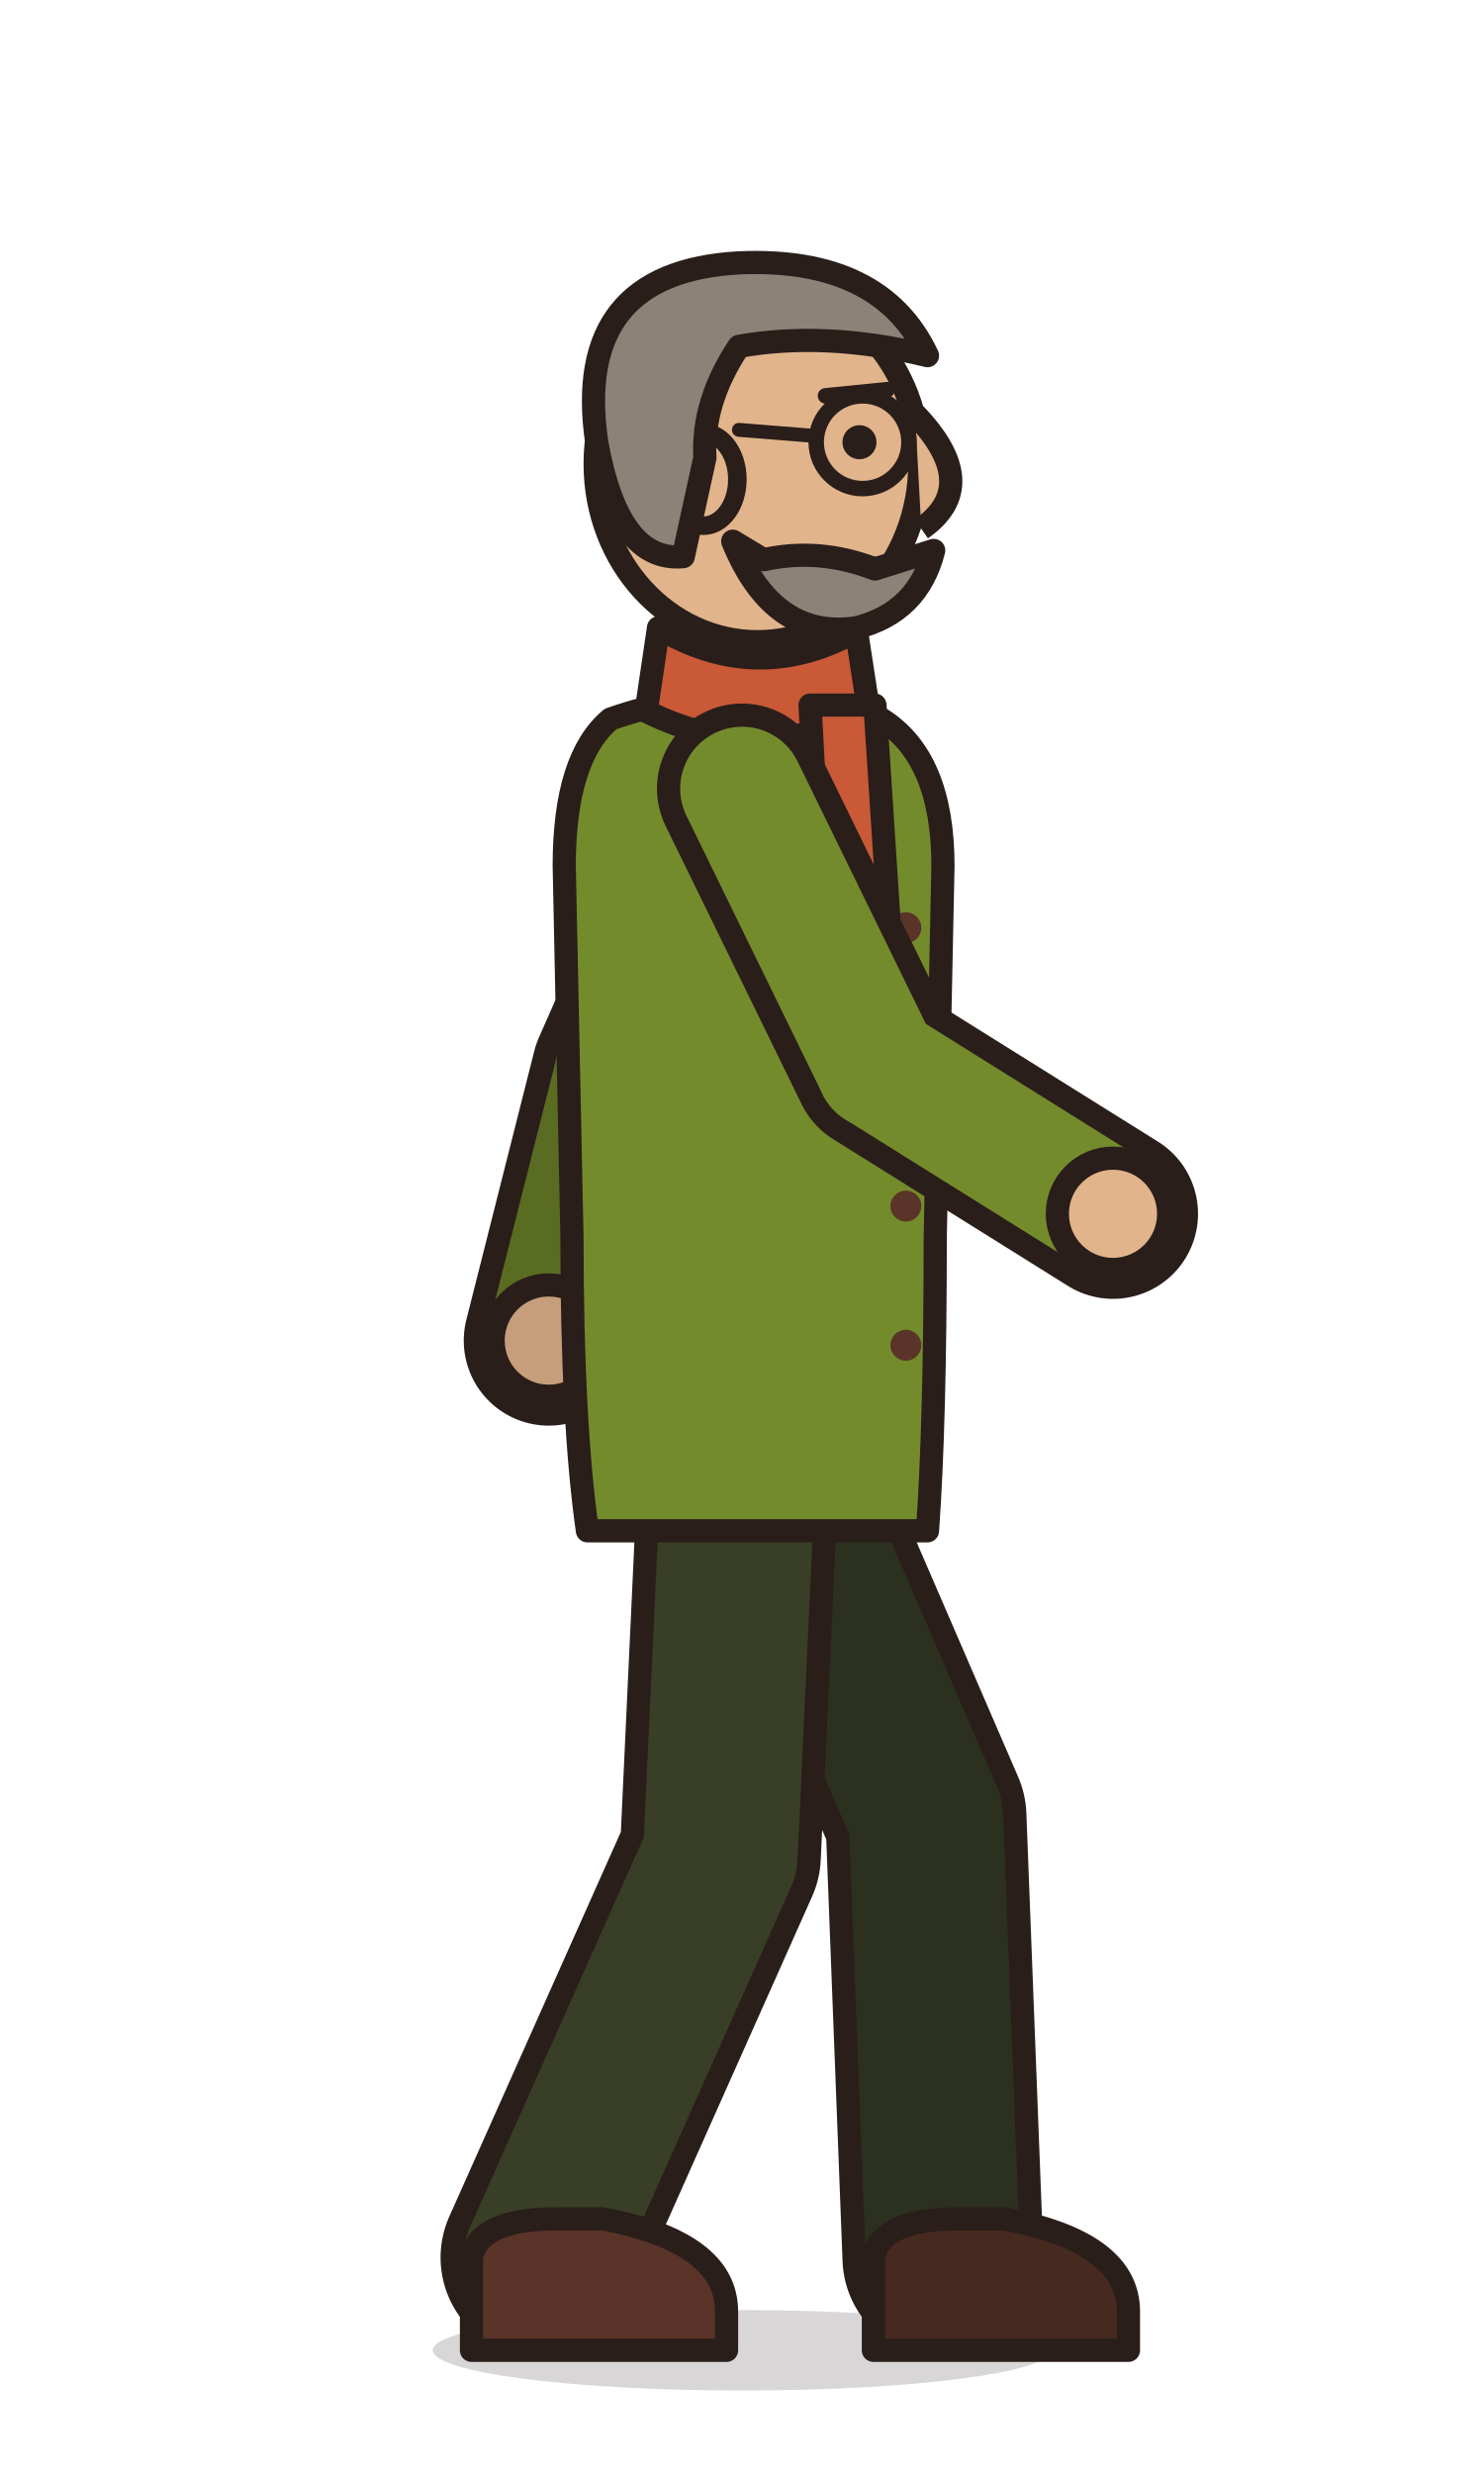
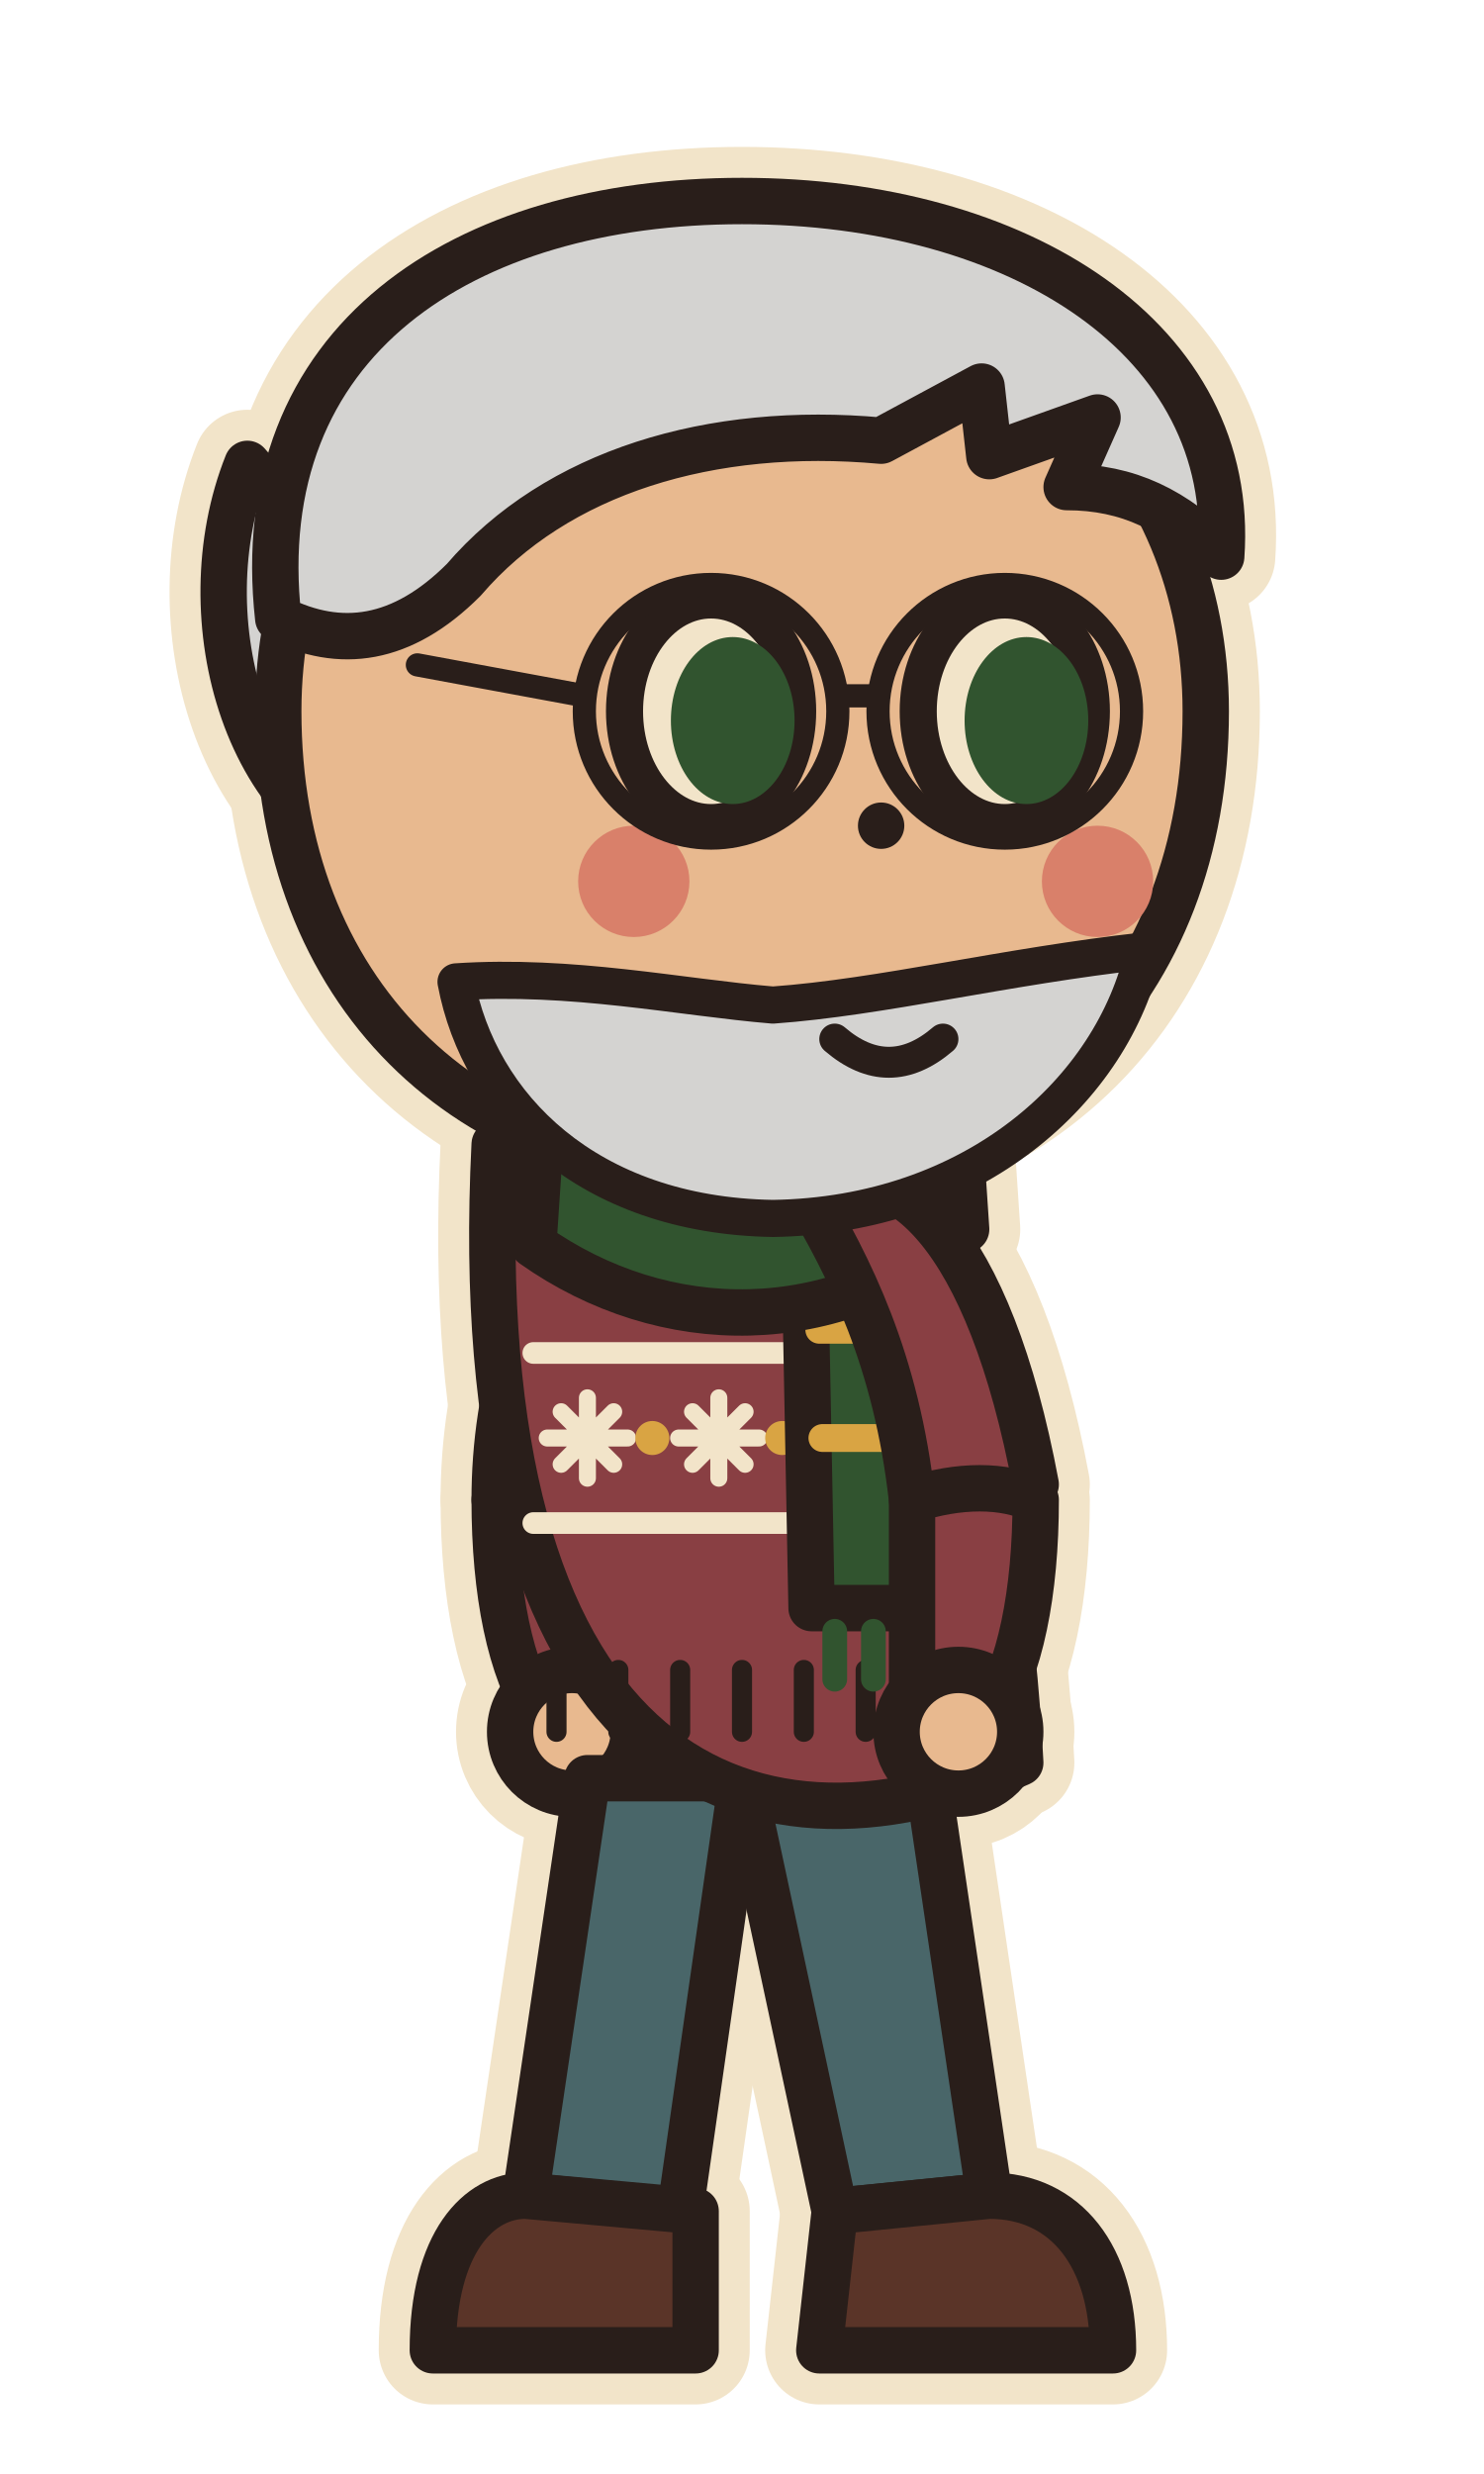
<svg xmlns="http://www.w3.org/2000/svg" viewBox="0 0 96 160" width="96" height="160">
-   <ellipse cx="48" cy="152" rx="20" ry="2.6" fill="#291e1a" opacity="0.18" />
-   <path d="M48 51 L39.9 69.3 L35.5 86.7" fill="none" stroke="#291e1a" stroke-width="11" stroke-linecap="round" stroke-linejoin="round" />
-   <path d="M48 51 L39.9 69.3" fill="none" stroke="#5a6c22" stroke-width="8" stroke-linecap="round" stroke-linejoin="round" />
-   <path d="M39.9 69.3 L35.5 86.7" fill="none" stroke="#5a6c22" stroke-width="8" stroke-linecap="round" stroke-linejoin="round" />
-   <circle cx="35.5" cy="86.7" r="3.6" fill="#c79e7b" stroke="#291e1a" stroke-width="1.5" />
-   <path d="M48 90 L59.9 117.5 L61 146" fill="none" stroke="#291e1a" stroke-width="13" stroke-linecap="round" stroke-linejoin="round" />
-   <path d="M48 90 L59.9 117.5 L61 146" fill="none" stroke="#2c301e" stroke-width="10" stroke-linecap="round" stroke-linejoin="round" />
-   <path d="M56.5 152 L56.5 146 Q57 143.5 62 143.5 L65 143.5 Q73 145 73 149.5 L73 152 Z" fill="#46291f" stroke="#291e1a" stroke-width="1.5" stroke-linejoin="round" />
-   <path d="M48 90 L46.6 120 L35 146" fill="none" stroke="#291e1a" stroke-width="13" stroke-linecap="round" stroke-linejoin="round" />
-   <path d="M48 90 L46.6 120 L35 146" fill="none" stroke="#393e26" stroke-width="10" stroke-linecap="round" stroke-linejoin="round" />
-   <path d="M30.5 152 L30.5 146 Q31 143.5 36 143.5 L39 143.5 Q47 145 47 149.5 L47 152 Z" fill="#5a3428" stroke="#291e1a" stroke-width="1.5" stroke-linejoin="round" />
-   <ellipse cx="48" cy="91" rx="10.5" ry="6.5" fill="#393e26" stroke="#291e1a" stroke-width="1.5" />
-   <rect x="44.5" y="38" width="8" height="9" rx="1.5" fill="#e2b48c" stroke="#291e1a" stroke-width="1.5" />
-   <path d="M39.5 46.5 Q48 43.5 57 46.5 Q61 49 61 56 L60.5 80 Q60.5 92 60 99 L38 99 Q37 92 37 80 L36.5 56 Q36.5 49 39.5 46.5 Z" fill="#748b2c" stroke="#291e1a" stroke-width="1.5" stroke-linejoin="round" />
-   <path d="M50.6 44.6 L56.8 46.6 L53.6 51 Z" fill="#d4d3d1" stroke="#291e1a" stroke-width="1.5" stroke-linejoin="round" />
-   <circle cx="58.6" cy="60" r="1" fill="#5a3428" />
-   <circle cx="58.6" cy="69" r="1" fill="#5a3428" />
-   <circle cx="58.6" cy="78" r="1" fill="#5a3428" />
-   <circle cx="58.6" cy="87" r="1" fill="#5a3428" />
-   <path d="M42.6 40.6 Q49 44.4 55.4 40.8 L56.2 46 Q49 49.6 41.8 46 Z" fill="#c95937" stroke="#291e1a" stroke-width="1.5" stroke-linejoin="round" />
-   <path d="M52.4 45.6 L56.6 45.6 L57.8 64 L53.4 64.4 Z" fill="#c95937" stroke="#291e1a" stroke-width="1.5" stroke-linejoin="round" />
-   <path d="M54 64.6 L54 66.4 M55.8 64.4 L55.8 66.2 M57.4 64.2 L57.4 66" fill="none" stroke="#c95937" stroke-width="1" stroke-linecap="round" stroke-linejoin="round" />
-   <g transform="translate(0 3)">
-     <ellipse cx="49" cy="27" rx="10.5" ry="11.5" fill="#e2b48c" stroke="#291e1a" stroke-width="1.5" />
-     <path d="M59.2 23.8 Q63.6 28.4 59.6 31.2" fill="#e2b48c" stroke="#291e1a" stroke-width="1.5" stroke-linejoin="round" />
-     <ellipse cx="45.5" cy="28" rx="2.2" ry="3" fill="#e2b48c" stroke="#291e1a" stroke-width="1.2" />
-     <circle cx="55.6" cy="25.6" r="1.1" fill="#291e1a" />
-     <path d="M55.8 33.6 L58.4 33.3" fill="none" stroke="#291e1a" stroke-width="1" stroke-linecap="round" stroke-linejoin="round" />
-     <path d="M38.6 25.6 Q37 14.6 47.8 14 Q57 13.6 60 20 Q53.4 18.4 47.8 19.4 Q45.4 23 45.6 26.6 L44.2 33 Q40 33.4 38.6 25.6 Z" fill="#8c8378" stroke="#291e1a" stroke-width="1.5" stroke-linejoin="round" />
-     <path d="M47.4 32 Q50 38.4 55.4 37.6 Q59.4 36.6 60.4 32.6 L56.6 33.8 Q53 32.4 49.4 33.2 Z" fill="#8c8378" stroke="#291e1a" stroke-width="1.5" stroke-linejoin="round" />
-     <circle cx="55.8" cy="25.6" r="3" fill="none" stroke="#291e1a" stroke-width="1" />
-     <path d="M52.8 25.2 L47.8 24.8" fill="none" stroke="#291e1a" stroke-width="0.9" stroke-linecap="round" stroke-linejoin="round" />
-     <path d="M53.4 22.6 L57.4 22.2" fill="none" stroke="#291e1a" stroke-width="1" stroke-linecap="round" stroke-linejoin="round" />
+   <g fill="#f2e4c9" stroke="#f2e4c9" stroke-width="7" stroke-linejoin="round" stroke-linecap="round">
+     <path d="M 40,76 C 34,82 32,90 32,97 C 35,99 38,99 40,97 C 40,90 42,82 44,78 Z" fill="#f2e4c9" />
+     <path d="M 32,97 C 32,103 33,108 35,111 C 37,112 40,111 41,109 C 40,104 40,100 40,97 Z" fill="#f2e4c9" />
+     <circle cx="37" cy="112" r="4" fill="#f2e4c9" />
+     <path d="M 38,115 L 34,142 L 44,143 L 48,115 Z" fill="#f2e4c9" />
+     <path d="M 34,142 L 45,143 L 45,152 L 28,152 C 28,145 31,142 34,142 Z" fill="#f2e4c9" />
+     <path d="M 48,115 L 54,143 L 64,142 L 60,115 Z" fill="#f2e4c9" />
+     <path d="M 54,143 L 64,142 C 69,142 72,146 72,152 L 53,152 Z" fill="#f2e4c9" />
+     <path d="M 32,74 C 48,82 64,74 66,114 C 48,122 30,114 32,74 Z" fill="#f2e4c9" />
+     <circle cx="42.2" cy="93" r="1.1" fill="#f2e4c9" />
+     <circle cx="50.6" cy="93" r="1.1" fill="#f2e4c9" />
+     <circle cx="61" cy="93" r="1.1" fill="#f2e4c9" />
+     <path d="M 52,78 L 59.5,78 L 60.5,104 L 52.5,104 Z" fill="#f2e4c9" />
+     <path d="M 35,73 C 43,79.5 54,79.5 62,72 L 62.5,79.5 C 54,86.5 43,86.5 34.5,80.5 Z" fill="#f2e4c9" />
+     <path d="M 52,77 C 58,74 64,80 67,96 C 64,99 61,99 59,97 C 58,88 55,82 52,77 Z" fill="#f2e4c9" />
+     <path d="M 59,97 C 62,96 65,96 67,97 C 67,103 66,108 64,111 C 62,112 60,111 59,109 C 59,104 59,100 59,97 Z" fill="#f2e4c9" />
+     <circle cx="62" cy="112" r="4" fill="#f2e4c9" />
+     <path d="M 16,30 C 12,40 16,54 26,56 L 30,46 Z" fill="#f2e4c9" />
+     <path d="M 48,18 C 66,18 78,30 78,46 C 78,64 66,76 48,76 C 30,76 18,64 18,46 C 18,30 30,18 48,18 Z" fill="#f2e4c9" />
+     <path d="M 18,40 C 16,22 30,13 48,13 C 66,13 80,22 79,36 C 76,33 73,31.5 69,31.5 L 71,27 L 64,29.5 L 63.5,25 L 57,28.5 C 46,27.5 36,30.5 30,37.5 C 26,41.5 22,42 18,40 Z" fill="#f2e4c9" />
  </g>
-   <path d="M48 51 L56.8 69 L72 78.5" fill="none" stroke="#291e1a" stroke-width="11" stroke-linecap="round" stroke-linejoin="round" />
-   <path d="M48 51 L56.8 69" fill="none" stroke="#748b2c" stroke-width="8" stroke-linecap="round" stroke-linejoin="round" />
-   <path d="M56.8 69 L72 78.5" fill="none" stroke="#748b2c" stroke-width="8" stroke-linecap="round" stroke-linejoin="round" />
-   <circle cx="72" cy="78.5" r="3.6" fill="#e2b48c" stroke="#291e1a" stroke-width="1.5" />
+   <g stroke="#291e1a" stroke-width="3" stroke-linejoin="round" stroke-linecap="round">
+     <path d="M 40,76 C 34,82 32,90 32,97 C 35,99 38,99 40,97 C 40,90 42,82 44,78 Z" fill="#893f43" />
+     <path d="M 32,97 C 32,103 33,108 35,111 C 37,112 40,111 41,109 C 40,104 40,100 40,97 Z" fill="#893f43" />
+     <circle cx="37" cy="112" r="4" fill="#e8b98f" />
+     <path d="M 38,115 L 34,142 L 44,143 L 48,115 Z" fill="#496669" />
+     <path d="M 34,142 L 45,143 L 45,152 L 28,152 C 28,145 31,142 34,142 Z" fill="#5a3428" />
+     <path d="M 48,115 L 54,143 L 64,142 L 60,115 Z" fill="#496669" />
+     <path d="M 54,143 L 64,142 C 69,142 72,146 72,152 L 53,152 Z" fill="#5a3428" />
+     <path d="M 32,74 C 48,82 64,74 66,114 C 48,122 30,114 32,74 Z" fill="#893f43" />
+     <path d="M 34.5,87.5 L 61.5,87.5" fill="none" stroke="#f2e4c9" stroke-width="1.4" />
+     <path d="M 34.5,98.5 L 62,98.5" fill="none" stroke="#f2e4c9" stroke-width="1.4" />
+     <path d="M 38,90.4 L 38,95.6 M 35.4,93 L 40.6,93 M 36.3,91.3 L 39.7,94.7 M 36.3,94.7 L 39.7,91.3" fill="none" stroke="#f2e4c9" stroke-width="1.1" />
+     <path d="M 46.5,90.4 L 46.5,95.6 M 43.9,93 L 49.1,93 M 44.8,91.3 L 48.2,94.7 M 44.8,94.7 L 48.2,91.3" fill="none" stroke="#f2e4c9" stroke-width="1.1" />
+     <circle cx="42.2" cy="93" r="1.1" fill="#d9a443" stroke="none" />
+     <circle cx="50.6" cy="93" r="1.1" fill="#d9a443" stroke="none" />
+     <circle cx="61" cy="93" r="1.1" fill="#d9a443" stroke="none" />
+     <path d="M 36,108 L 36,112" fill="none" stroke-width="1.3" />
+     <path d="M 40,108 L 40,112" fill="none" stroke-width="1.3" />
+     <path d="M 44,108 L 44,112" fill="none" stroke-width="1.3" />
+     <path d="M 48,108 L 48,112" fill="none" stroke-width="1.3" />
+     <path d="M 52,108 L 52,112" fill="none" stroke-width="1.3" />
+     <path d="M 56,108 L 56,112" fill="none" stroke-width="1.3" />
+     <path d="M 60,108 L 60,111.4" fill="none" stroke-width="1.3" />
+     <path d="M 52,78 L 59.5,78 L 60.5,104 L 52.5,104 Z" fill="#31542f" />
+     <path d="M 53,86 L 59.6,86 M 53.2,93 L 59.9,93" fill="none" stroke="#d9a443" stroke-width="1.8" />
+     <path d="M 54,105.5 L 54,108.6 M 56.5,105.5 L 56.5,108.6 M 59,105.5 L 59,108.6" fill="none" stroke="#31542f" stroke-width="1.6" />
+     <path d="M 35,73 C 43,79.5 54,79.5 62,72 L 62.5,79.5 C 54,86.5 43,86.5 34.5,80.5 Z" fill="#31542f" />
+     <path d="M 52,77 C 58,74 64,80 67,96 C 64,99 61,99 59,97 C 58,88 55,82 52,77 Z" fill="#893f43" />
+     <path d="M 59,97 C 62,96 65,96 67,97 C 67,103 66,108 64,111 C 62,112 60,111 59,109 C 59,104 59,100 59,97 Z" fill="#893f43" />
+     <circle cx="62" cy="112" r="4" fill="#e8b98f" />
+     <path d="M 16,30 C 12,40 16,54 26,56 L 30,46 Z" fill="#d4d3d1" />
+     <path d="M 48,18 C 66,18 78,30 78,46 C 78,64 66,76 48,76 C 30,76 18,64 18,46 C 18,30 30,18 48,18 Z" fill="#e8b98f" />
+     <circle cx="41" cy="57" r="3.6" fill="#d9806a" stroke="none" />
+     <circle cx="71" cy="57" r="3.6" fill="#d9806a" stroke="none" />
+     <ellipse cx="46" cy="46" rx="5.6" ry="7.2" fill="#f2e4c9" stroke-width="2.4" />
+     <ellipse cx="47.4" cy="46.6" rx="4" ry="5.4" fill="#31542f" stroke="none" />
+     <ellipse cx="65" cy="46" rx="5.6" ry="7.2" fill="#f2e4c9" stroke-width="2.4" />
+     <ellipse cx="66.4" cy="46.6" rx="4" ry="5.4" fill="#31542f" stroke="none" />
+     <circle cx="57" cy="53.4" r="1.5" fill="#291e1a" stroke="none" />
+     <path d="M 29.5,63.5 C 37,63 44,64.5 50,65 C 57,64.5 65,62.5 74,61.5 C 72,70.5 63,78.6 50,78.8 C 38,78.6 31,71.5 29.5,63.5 Z" fill="#d4d3d1" stroke-width="2.4" />
+     <path d="M 54,67.2 Q 57.5,70.2 61,67.2" fill="none" stroke-width="2" />
+     <circle cx="46" cy="46" r="8.2" fill="none" stroke-width="1.5" />
+     <circle cx="65" cy="46" r="8.2" fill="none" stroke-width="1.5" />
+     <path d="M 54.2,45 L 56.8,45" fill="none" stroke-width="1.5" />
+     <path d="M 37.8,45 L 27,43" fill="none" stroke-width="1.5" />
+     <path d="M 18,40 C 16,22 30,13 48,13 C 66,13 80,22 79,36 C 76,33 73,31.5 69,31.5 L 71,27 L 64,29.5 L 63.5,25 L 57,28.5 C 46,27.5 36,30.5 30,37.5 C 26,41.5 22,42 18,40 Z" fill="#d4d3d1" />
+   </g>
</svg>
